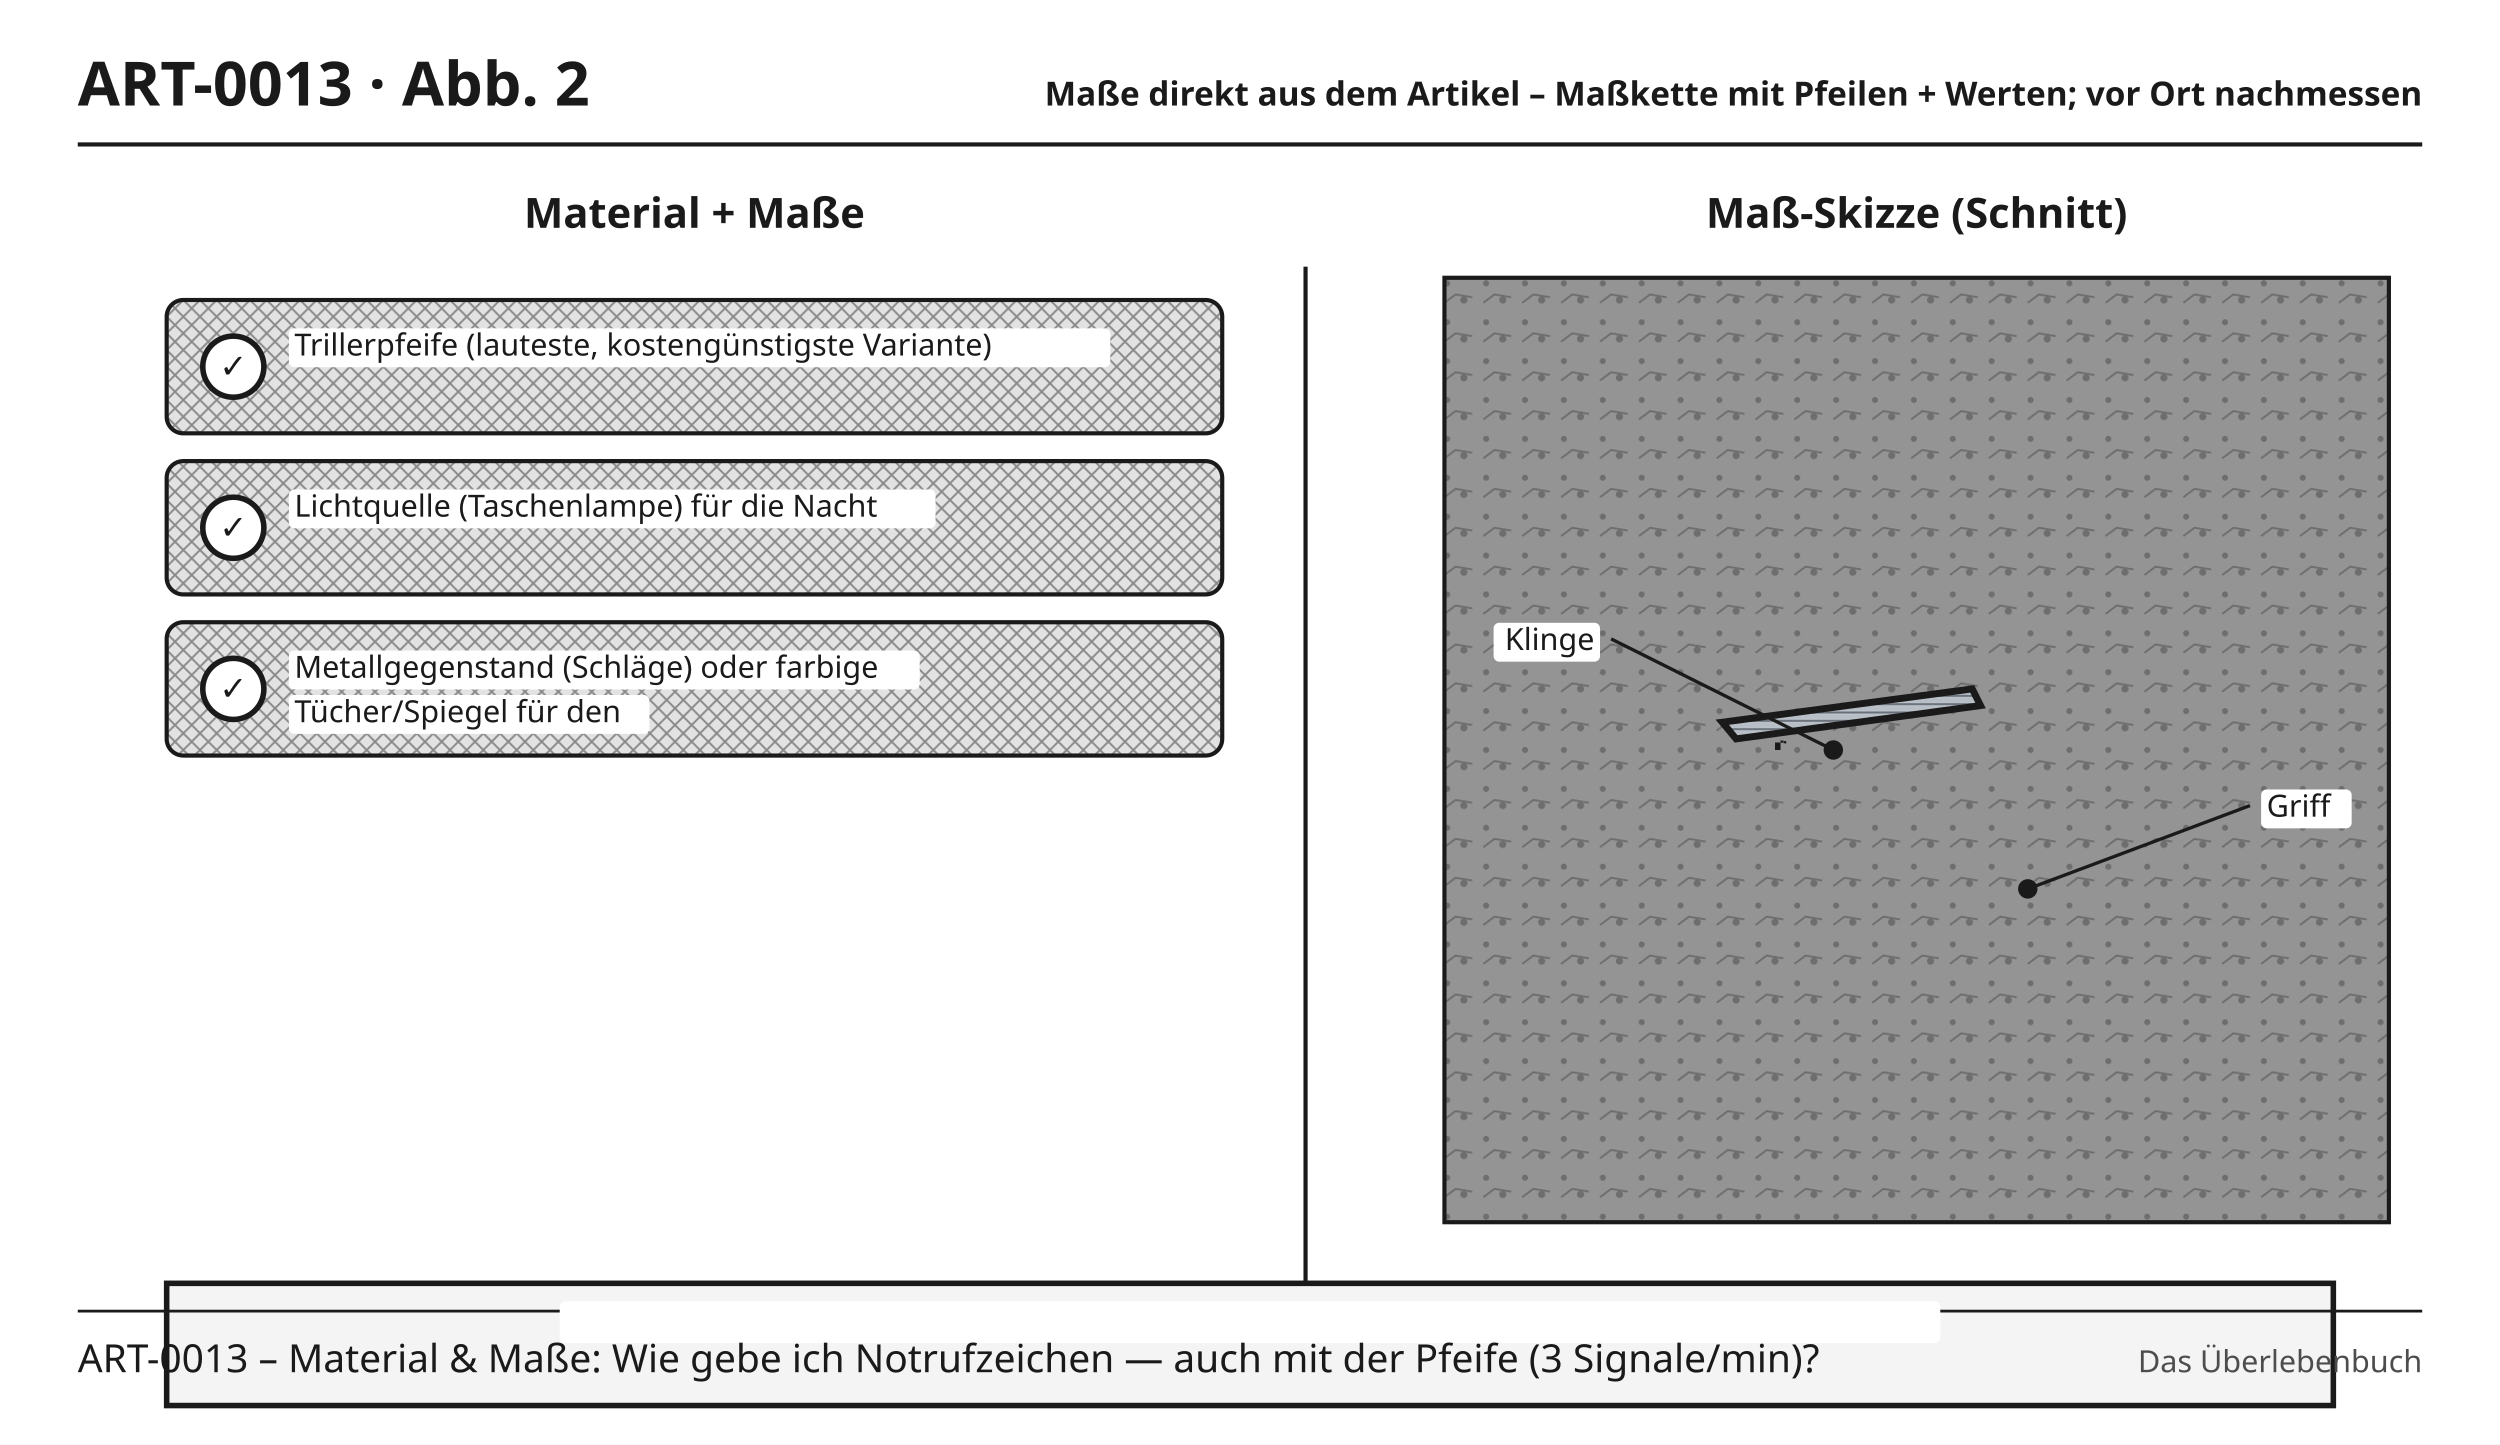
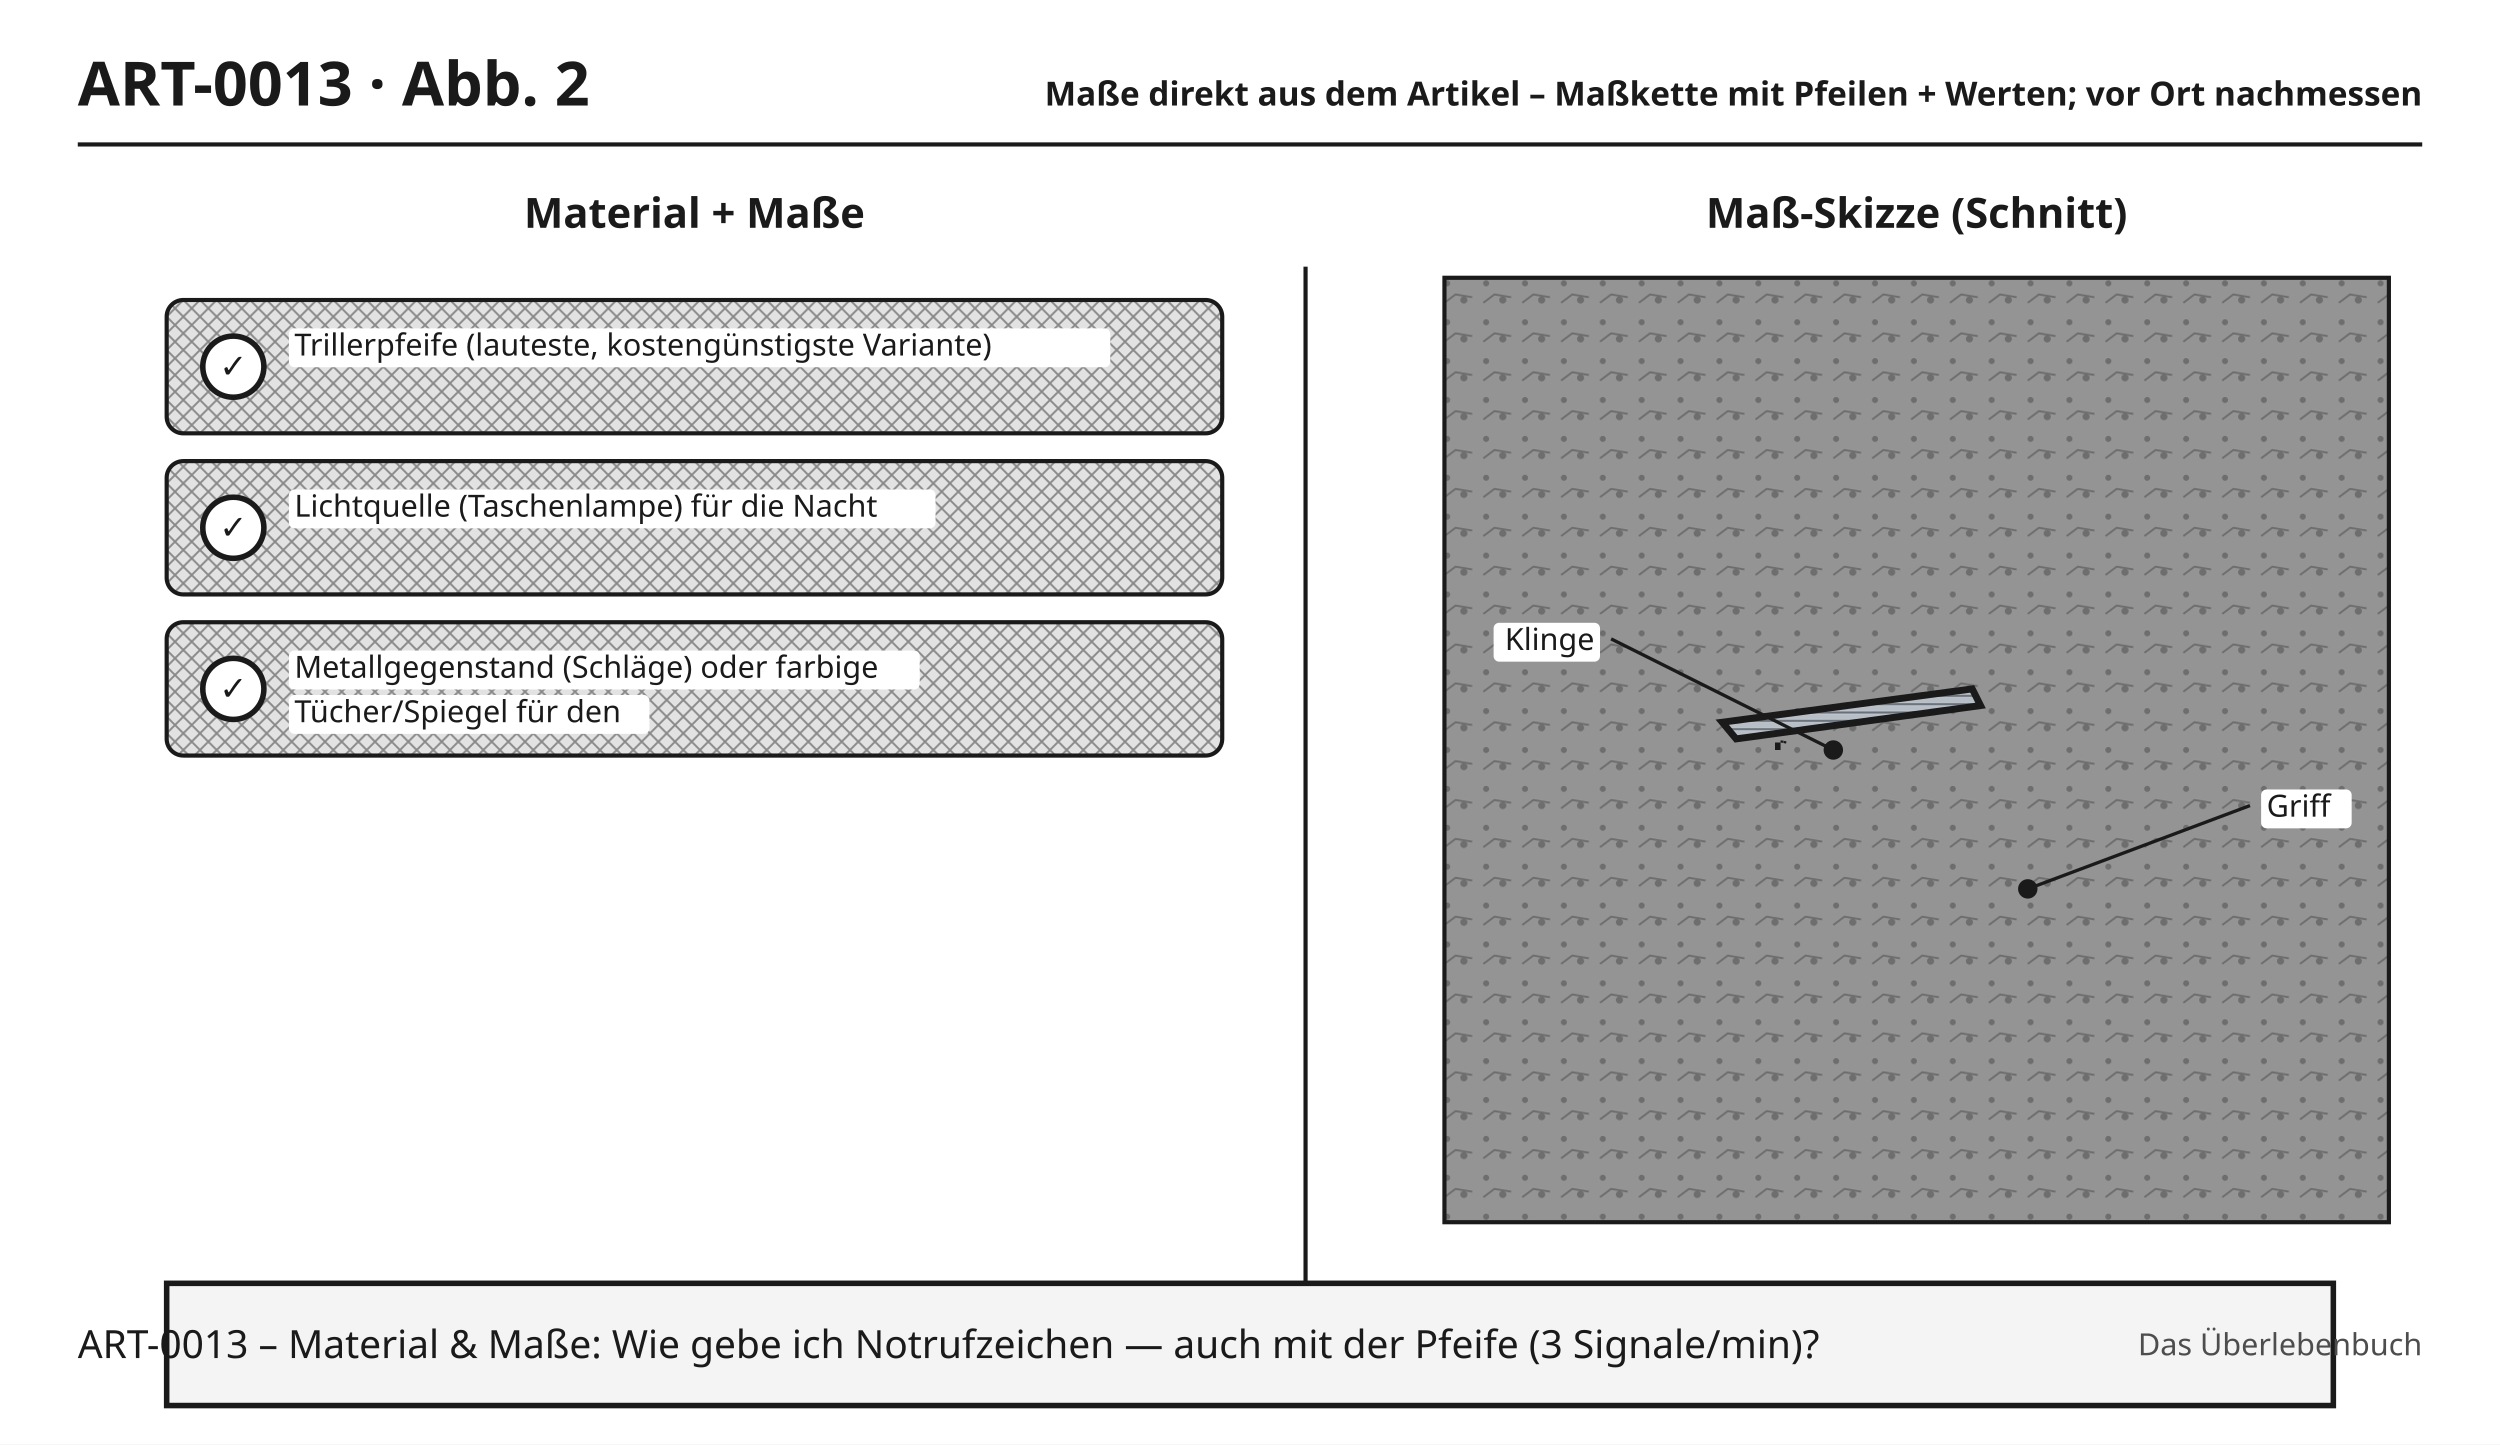
<svg xmlns="http://www.w3.org/2000/svg" viewBox="0 0 900 520" role="img" aria-label="ART-0013 · Abb. 2 – ART-0013 – Material &amp; Maße: Wie gebe ich Notrufzeichen — auch mit der Pfeife (3 Signale/min)?">
  <defs>
    <marker id="ah" markerWidth="10" markerHeight="8" refX="9" refY="4" orient="auto">
      <path d="M0 0 L10 4 L0 8 z" fill="#1a1a1a" />
    </marker>
    <marker id="ahs" markerWidth="10" markerHeight="8" refX="1" refY="4" orient="auto">
      <path d="M10 0 L0 4 L10 8 z" fill="#1a1a1a" />
    </marker>
    <pattern id="hatch" width="8" height="8" patternTransform="rotate(45)" patternUnits="userSpaceOnUse">
      <line x1="0" y1="0" x2="0" y2="8" stroke="#6e6e6e" stroke-width="1.6" />
    </pattern>
    <pattern id="cross" width="8" height="8" patternUnits="userSpaceOnUse">
      <path d="M0 0 L8 8 M8 0 L0 8" stroke="#8a8a8a" stroke-width="1" />
    </pattern>
    <pattern id="dots" width="7" height="7" patternUnits="userSpaceOnUse">
      <circle cx="2" cy="2" r="1.4" fill="#6e6e6e" />
    </pattern>
    <pattern id="wtr" width="24" height="12" patternUnits="userSpaceOnUse">
      <rect width="24" height="12" fill="#6b97bd" />
      <path d="M0 8 q 6 -5 12 0 t 12 0" fill="none" stroke="#3f6f96" stroke-width="1.4" />
    </pattern>
    <pattern id="wood" width="26" height="10" patternUnits="userSpaceOnUse">
      <rect width="26" height="10" fill="#c19a6b" />
      <path d="M0 3 q 6 -2 13 0 t 13 0 M0 7 q 7 2 13 0 t 13 0" fill="none" stroke="#7a5a3a" stroke-width="0.9" />
    </pattern>
    <pattern id="grass" width="12" height="12" patternUnits="userSpaceOnUse">
      <rect width="12" height="12" fill="#b5d1a0" />
      <path d="M2 12 L4 4 M6 12 L7 2 M10 12 L9 6" stroke="#6e6e6e" stroke-width="0.9" />
    </pattern>
    <pattern id="fabric" width="6" height="6" patternUnits="userSpaceOnUse">
      <rect width="6" height="6" fill="#e2e2e2" />
      <path d="M0 0 L6 6 M6 0 L0 6" stroke="#8a8a8a" stroke-width="0.7" />
    </pattern>
    <pattern id="metal" width="20" height="6" patternUnits="userSpaceOnUse">
      <rect width="20" height="6" fill="#b8bec6" />
      <path d="M0 1.5 h20 M0 4.5 h20" stroke="#6e747e" stroke-width="0.7" />
    </pattern>
    <pattern id="stone" width="14" height="14" patternUnits="userSpaceOnUse">
      <rect width="14" height="14" fill="#949494" />
      <circle cx="3" cy="4" r="1.1" fill="#6e6e6e" />
      <circle cx="9" cy="10" r="1.3" fill="#6e6e6e" />
      <path d="M2 11 L6 8 L12 9" stroke="#6e6e6e" stroke-width="0.7" fill="none" />
    </pattern>
  </defs>
  <rect x="0" y="0" width="900" height="520" fill="#ffffff" />
  <line x1="28" y1="52" x2="872" y2="52" stroke="#1a1a1a" stroke-width="1.5" />
  <rect x="60" y="108" width="380" height="48" fill="url(#fabric)" stroke="#1a1a1a" stroke-width="1.5" rx="6" />
  <circle cx="84" cy="132" r="11" fill="#ffffff" stroke="#1a1a1a" stroke-width="2" />
  <rect x="60" y="166" width="380" height="48" fill="url(#fabric)" stroke="#1a1a1a" stroke-width="1.5" rx="6" />
  <circle cx="84" cy="190" r="11" fill="#ffffff" stroke="#1a1a1a" stroke-width="2" />
  <rect x="60" y="224" width="380" height="48" fill="url(#fabric)" stroke="#1a1a1a" stroke-width="1.5" rx="6" />
  <circle cx="84" cy="248" r="11" fill="#ffffff" stroke="#1a1a1a" stroke-width="2" />
  <line x1="470" y1="96" x2="470" y2="470" stroke="#1a1a1a" stroke-width="1.5" />
  <rect x="520" y="100" width="340" height="340" fill="url(#stone)" stroke="#1a1a1a" stroke-width="1.5" />
  <path d="M620 260 L710 248 L713 254 L625 266 Z" fill="url(#metal)" stroke="#1a1a1a" stroke-width="2.5" />
  <path d="M640 270 L640 267.3 q 0 -1.2s 0.99 -1.2s L640.99 265.86 q 0.81 -0.9s 1.17 0 L642.16 266.04 q 0.9 -0.6s 1.08 0.36 L643.24 266.76 q 0.9 -0.3s 0.9 0.72 L643.96 268.56 q 0.72 0.72 0 1.08 L642.88 270 Z" fill="#f4f4f4" stroke="#1a1a1a" stroke-width="2" />
  <line x1="640.99" y1="266.94" x2="642.07" y2="267.03" stroke="#1a1a1a" stroke-width="0.8" />
  <line x1="642.16" y1="267.12" x2="643.06" y2="267.3" stroke="#1a1a1a" stroke-width="0.8" />
  <circle cx="660" cy="270" r="3.5" fill="#1a1a1a" stroke="none" />
  <line x1="660" y1="270" x2="580" y2="230" stroke="#1a1a1a" stroke-width="1.2" />
  <circle cx="730" cy="320" r="3.5" fill="#1a1a1a" stroke="none" />
  <line x1="730" y1="320" x2="810" y2="290" stroke="#1a1a1a" stroke-width="1.2" />
  <rect x="60" y="462" width="780" height="44" fill="#f4f4f4" stroke="#1a1a1a" stroke-width="2" />
-   <line x1="28" y1="472" x2="872" y2="472" stroke="#1a1a1a" stroke-width="1" />
  <rect x="26.0" y="20.0" width="198.5" height="25.0" fill="#ffffff" rx="2" data-halo="1" />
  <text x="28" y="38" font-family="sans-serif" font-size="22" text-anchor="start" font-weight="bold" fill="#1a1a1a">ART-0013 · Abb. 2</text>
  <rect x="189.5" y="69.2" width="121.0" height="18.0" fill="#ffffff" rx="2" data-halo="1" />
  <text x="250" y="82" font-family="sans-serif" font-size="15" text-anchor="middle" font-weight="bold" fill="#1a1a1a">Material + Maße</text>
  <rect x="78.9" y="125.5" width="10.2" height="15.0" fill="#ffffff" rx="2" data-halo="1" />
  <text x="84" y="136" font-family="sans-serif" font-size="12" text-anchor="middle" font-weight="bold" fill="#1a1a1a">✓</text>
  <rect x="104.0" y="118.2" width="295.7" height="14.0" fill="#ffffff" rx="2" data-halo="1" />
  <text x="106" y="128" font-family="sans-serif" font-size="11" text-anchor="start" font-weight="normal" fill="#1a1a1a">Trillerpfeife (lauteste, kostengünstigste Variante)</text>
  <rect x="78.9" y="183.5" width="10.2" height="15.0" fill="#ffffff" rx="2" data-halo="1" />
  <text x="84" y="194" font-family="sans-serif" font-size="12" text-anchor="middle" font-weight="bold" fill="#1a1a1a">✓</text>
  <rect x="104.0" y="176.2" width="232.8" height="14.0" fill="#ffffff" rx="2" data-halo="1" />
  <text x="106" y="186" font-family="sans-serif" font-size="11" text-anchor="start" font-weight="normal" fill="#1a1a1a">Lichtquelle (Taschenlampe) für die Nacht</text>
  <rect x="78.9" y="241.5" width="10.2" height="15.0" fill="#ffffff" rx="2" data-halo="1" />
  <text x="84" y="252" font-family="sans-serif" font-size="12" text-anchor="middle" font-weight="bold" fill="#1a1a1a">✓</text>
  <rect x="104.0" y="234.2" width="227.1" height="14.0" fill="#ffffff" rx="2" data-halo="1" />
  <text x="106" y="244" font-family="sans-serif" font-size="11" text-anchor="start" font-weight="normal" fill="#1a1a1a">Metallgegenstand (Schläge) oder farbige</text>
  <rect x="104.0" y="250.2" width="129.8" height="14.0" fill="#ffffff" rx="2" data-halo="1" />
  <text x="106" y="260" font-family="sans-serif" font-size="11" text-anchor="start" font-weight="normal" fill="#1a1a1a">Tücher/Spiegel für den</text>
  <text x="690" y="82" font-family="sans-serif" font-size="15" text-anchor="middle" font-weight="bold" fill="#1a1a1a">Maß-Skizze (Schnitt)</text>
  <rect x="537.7" y="224.2" width="38.3" height="14.0" fill="#ffffff" rx="2" data-halo="1" />
  <text x="574" y="234" font-family="sans-serif" font-size="11" text-anchor="end" font-weight="normal" fill="#1a1a1a">Klinge</text>
  <rect x="814.0" y="284.2" width="32.6" height="14.0" fill="#ffffff" rx="2" data-halo="1" />
  <text x="816" y="294" font-family="sans-serif" font-size="11" text-anchor="start" font-weight="normal" fill="#1a1a1a">Griff</text>
-   <rect x="201.5" y="468.5" width="497.0" height="15.0" fill="#ffffff" rx="2" data-halo="1" />
  <text x="872" y="38" font-family="sans-serif" font-size="12" text-anchor="end" font-weight="bold" fill="#1a1a1a">Maße direkt aus dem Artikel – Maßkette mit Pfeilen + Werten; vor Ort nachmessen</text>
-   <text x="28" y="494" font-family="sans-serif" font-size="14" text-anchor="start" font-weight="normal" fill="#1a1a1a">ART-0013 – Material &amp; Maße: Wie gebe ich Notrufzeichen — auch mit der Pfeife (3 Signale/min)?</text>
-   <text x="872" y="494" font-family="sans-serif" font-size="11" text-anchor="end" font-weight="normal" fill="#4d4d4d">Das Überlebenbuch</text>
+   <text x="28" y="488.9" font-family="sans-serif" font-size="14" text-anchor="start" font-weight="normal" fill="#1a1a1a">ART-0013 – Material &amp; Maße: Wie gebe ich Notrufzeichen — auch mit der Pfeife (3 Signale/min)?</text>
+   <text x="872" y="487.9" font-family="sans-serif" font-size="11" text-anchor="end" font-weight="normal" fill="#4d4d4d">Das Überlebenbuch</text>
</svg>
